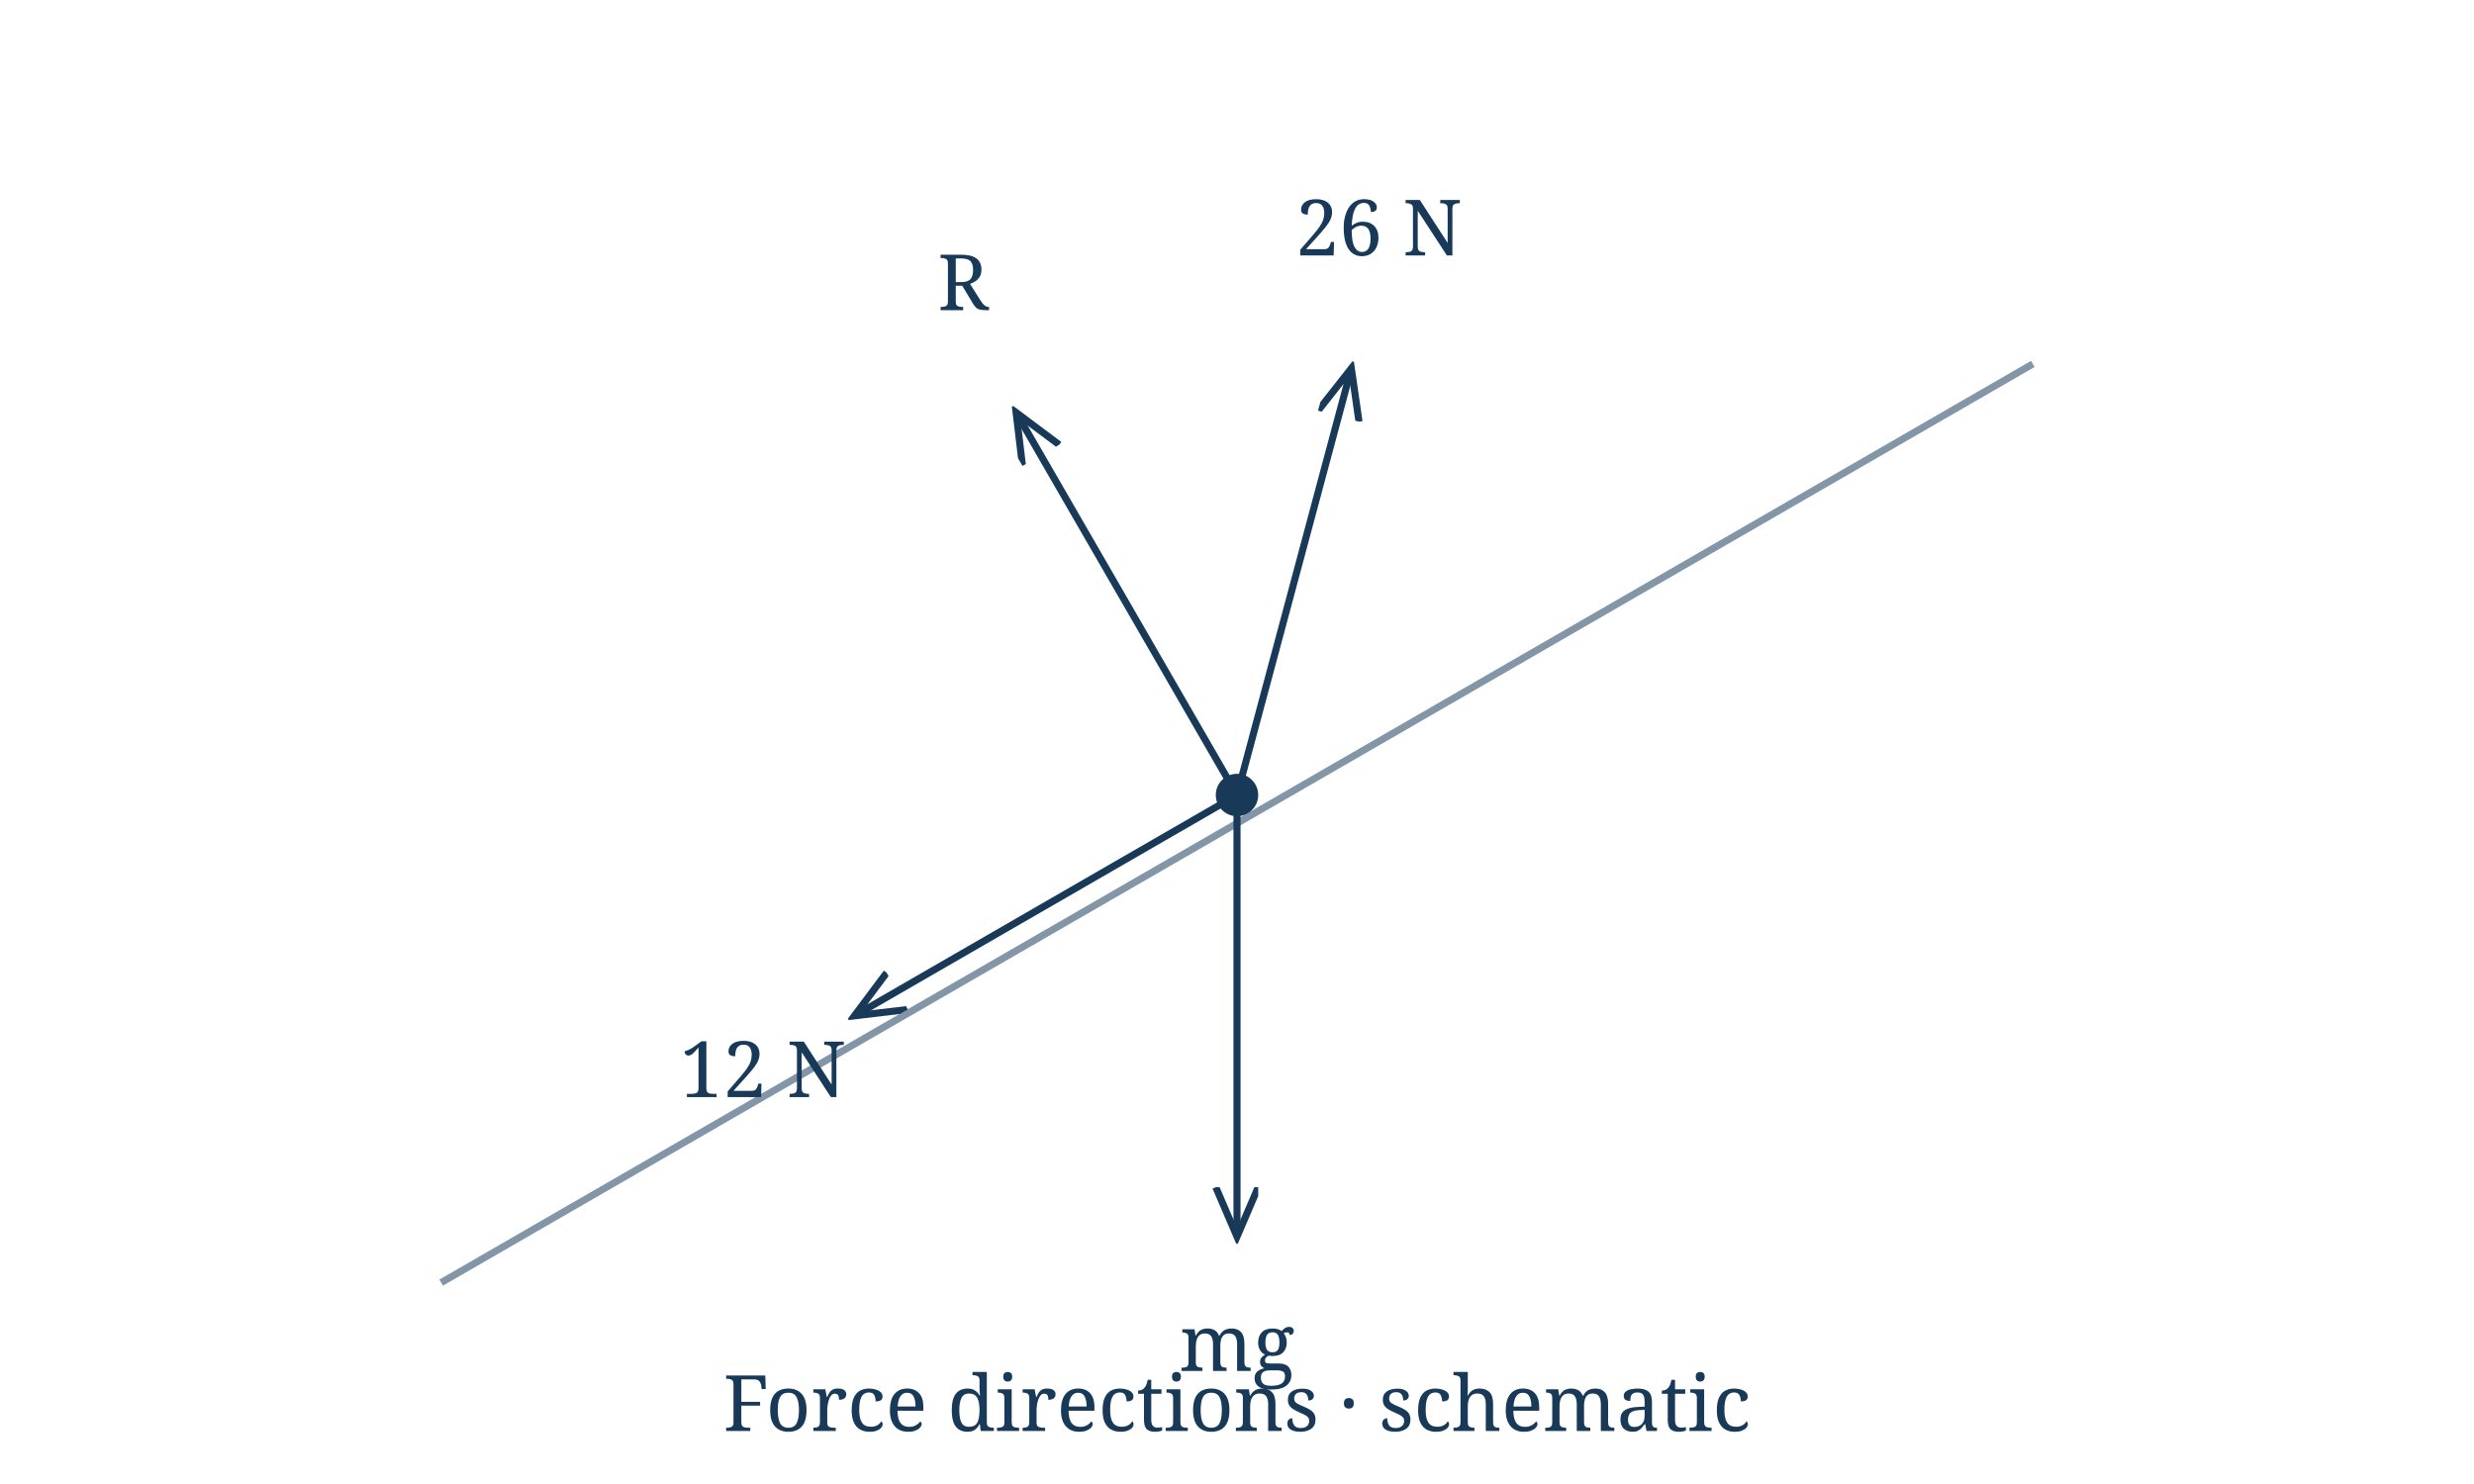
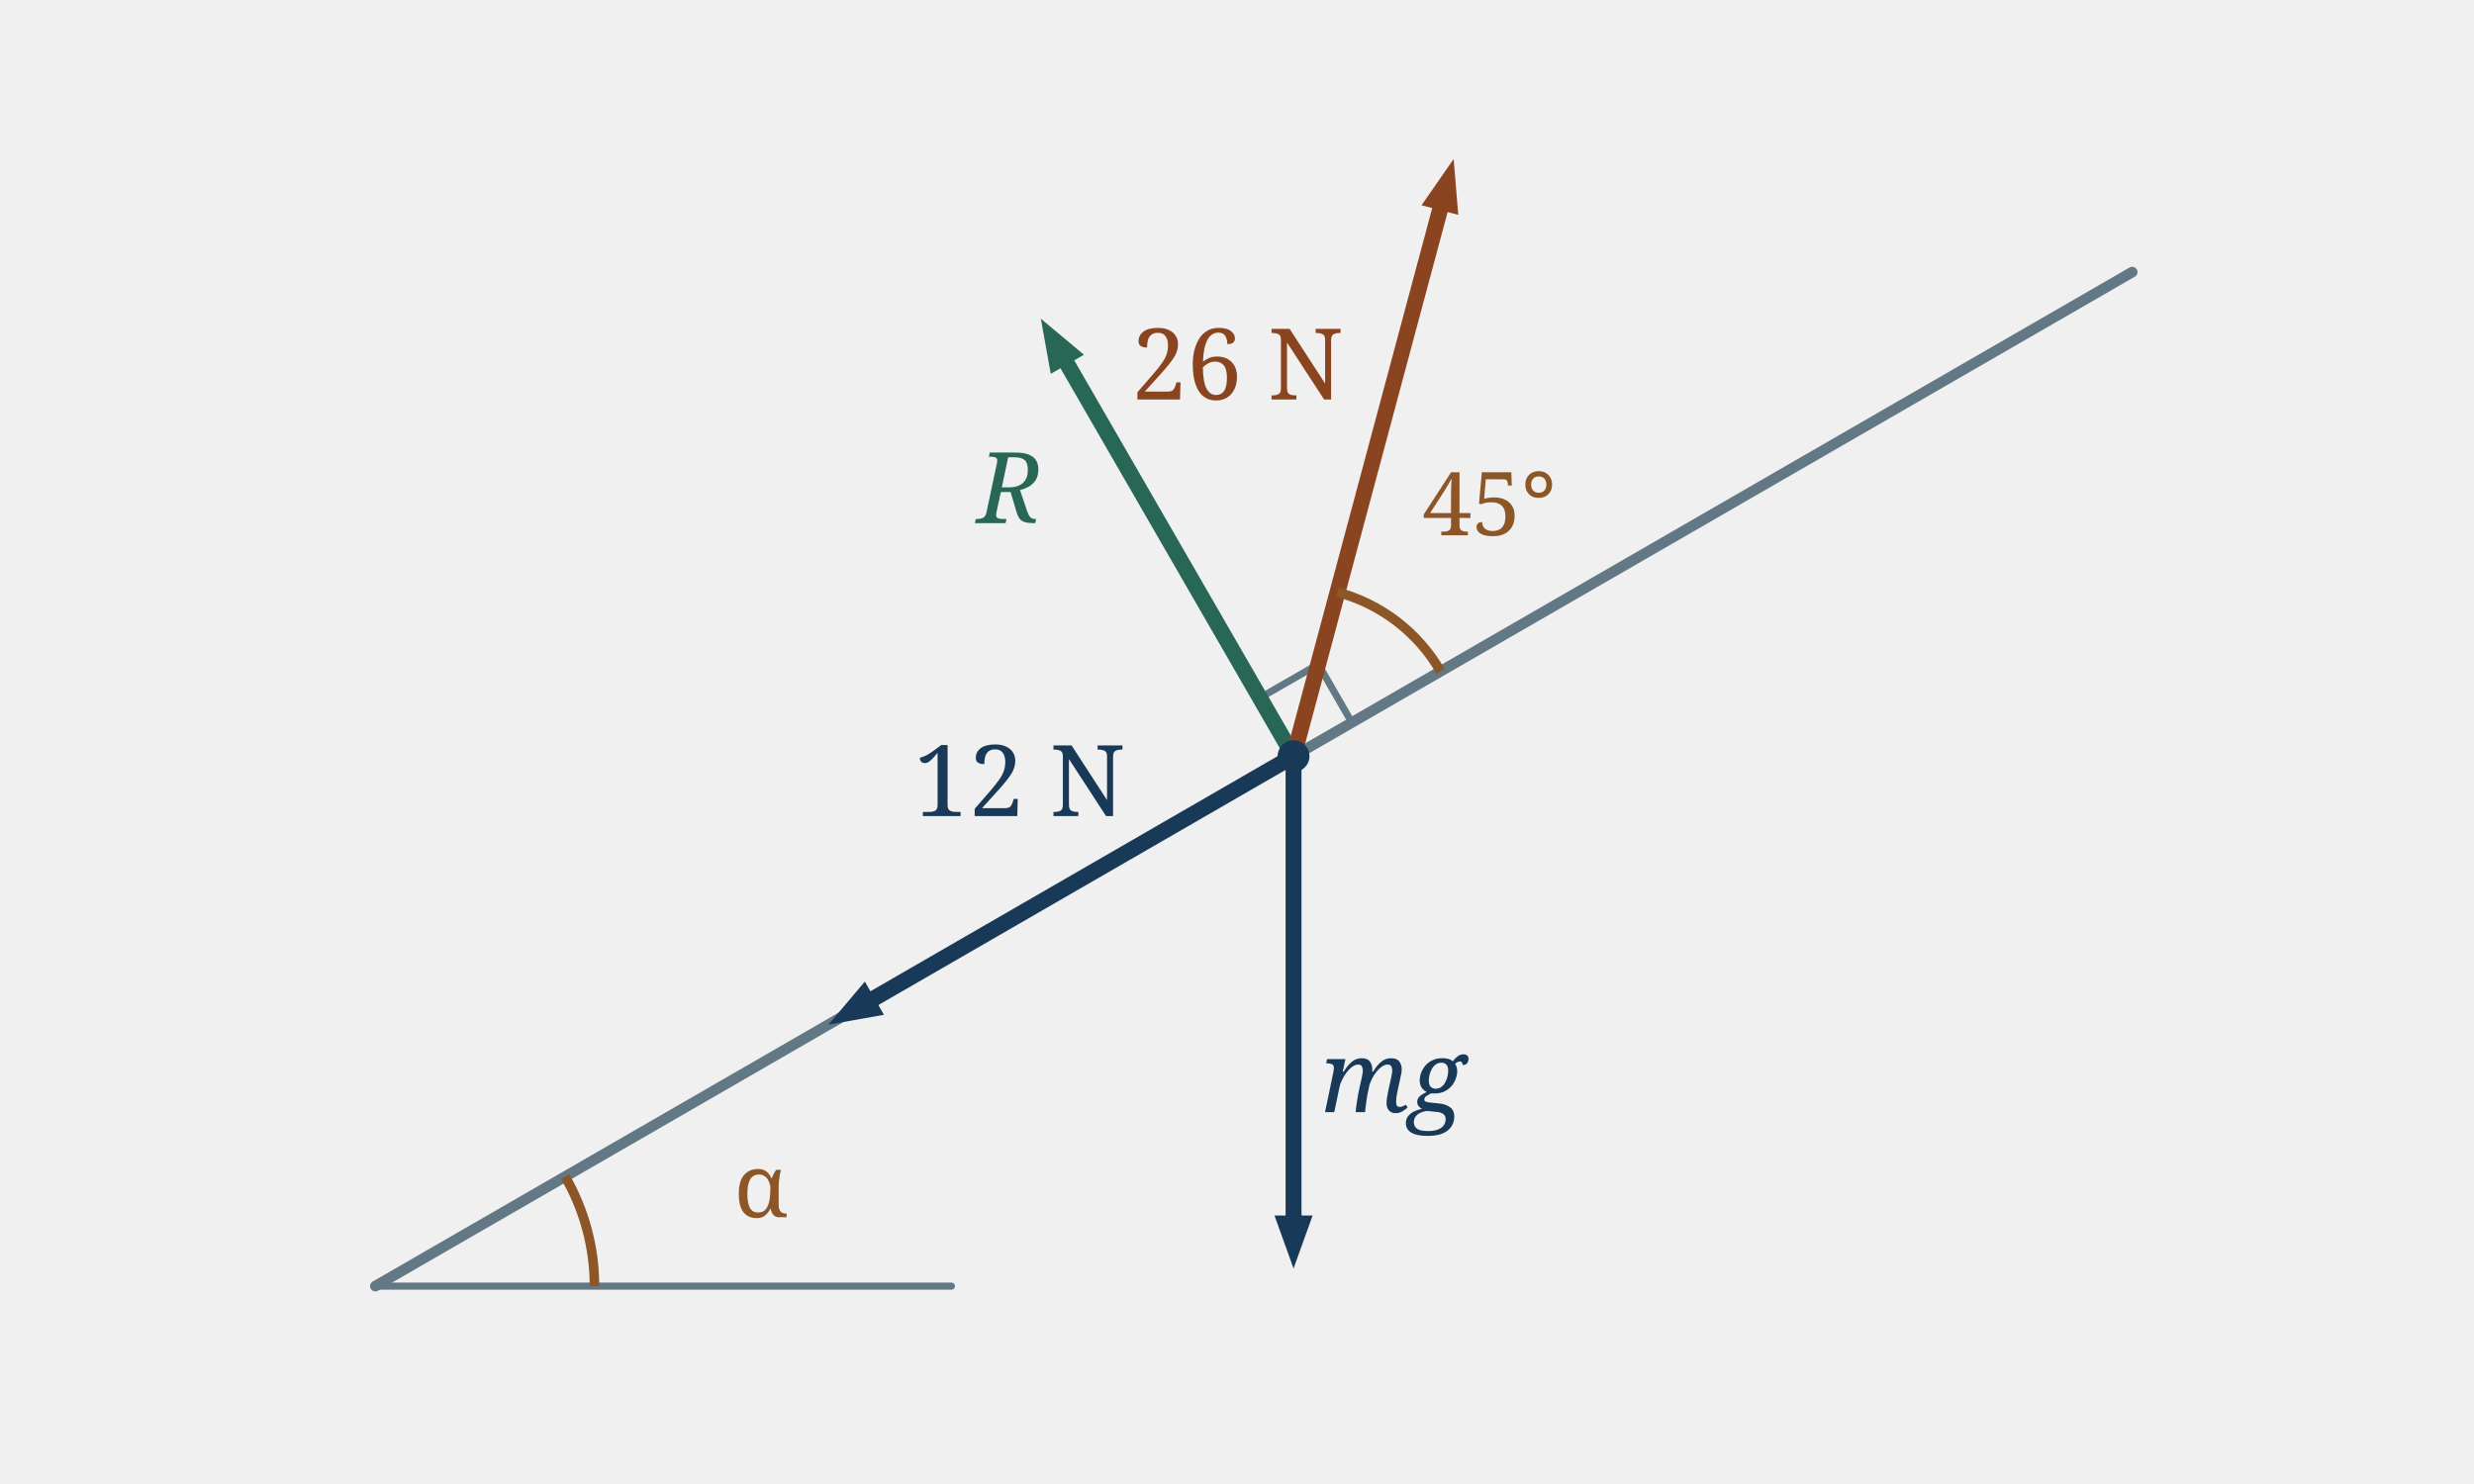
- <svg xmlns="http://www.w3.org/2000/svg" viewBox="0 0 700 420">
-   <defs>
-     <marker id="a" markerWidth="8" markerHeight="8" refX="7" refY="3" orient="auto">
-       <path d="M0 0L7 3L0 6" fill="none" stroke="#183957" />
-     </marker>
-   </defs>
-   <rect width="700" height="420" fill="white" />
-   <g font-family="Georgia,serif" font-size="22" fill="#183957" stroke-width="2">
-     <path d="M124.83 363.00L575.17 103.00" fill="none" stroke="#8296a8" />
-     <path d="M350.00 225.00L382.35 104.26" fill="none" stroke="#183957" marker-end="url(#a)" />
-     <text x="390.1" y="72.3" text-anchor="middle">26 N</text>
-     <path d="M350.00 225.00L241.75 287.50" fill="none" stroke="#183957" marker-end="url(#a)" />
-     <text x="215.8" y="310.5" text-anchor="middle">12 N</text>
-     <path d="M350.00 225.00L287.50 116.75" fill="none" stroke="#183957" marker-end="url(#a)" />
-     <text x="272.5" y="87.8" text-anchor="middle">R</text>
-     <path d="M350.00 225.00L350.00 350.00" fill="none" stroke="#183957" marker-end="url(#a)" />
-     <text x="350.0" y="388.0" text-anchor="middle">mg</text>
-     <circle cx="350" cy="225" r="6" fill="#183957" />
-     <text x="350.0" y="405.0" text-anchor="middle">Force directions · schematic</text>
-   </g>
+ <svg xmlns="http://www.w3.org/2000/svg" viewBox="0 0 700 420" role="img">
+   <path d="M106.2 364.0 L603.3 77.0" fill="none" stroke="#637885" stroke-width="3" stroke-linecap="round" />
+   <path d="M106.2 364.0 L269.2 364.0" fill="none" stroke="#637885" stroke-width="2" stroke-linecap="round" />
+   <path d="M168.2 364.0 A62 62 0 0 0 159.9 333.0" fill="none" stroke="#8d5627" stroke-width="2.7" />
+   <path d="M382.5 204.5 L373.0 188.0 L356.5 197.5" stroke="#637885" stroke-width="2" fill="none" />
+   <path d="M366.0 214.0 L302.0 103.1" fill="none" stroke="#286656" stroke-width="4.5" stroke-linecap="round" />
+   <path d="M294.5 90.2 L297.3 105.8 L306.7 100.4 Z" fill="#286656" />
+   <path d="M366.0 214.0 L366.0 344.0" fill="none" stroke="#183957" stroke-width="4.5" stroke-linecap="round" />
+   <path d="M366.0 359.0 L371.4 344.0 L360.6 344.0 Z" fill="#183957" />
+   <path d="M366.0 214.0 L407.4 59.5" fill="none" stroke="#8a4520" stroke-width="4.5" stroke-linecap="round" />
+   <path d="M411.3 45.0 L402.2 58.1 L412.6 60.8 Z" fill="#8a4520" />
+   <path d="M366.0 214.0 L247.4 282.5" fill="none" stroke="#183957" stroke-width="4.5" stroke-linecap="round" />
+   <path d="M234.4 290.0 L250.1 287.2 L244.7 277.8 Z" fill="#183957" />
+   <path d="M407.6 190.0 A48 48 0 0 0 378.4 167.6" fill="none" stroke="#8d5627" stroke-width="2.7" />
+   <circle cx="366" cy="214" r="4.5" fill="#183957" />
+   <text x="215.3" y="334.8" text-anchor="middle" dominant-baseline="central" font-family="Georgia, serif" font-size="25" fill="#8d5627">α</text>
+   <text x="285.7" y="137.2" text-anchor="middle" dominant-baseline="central" font-family="Georgia, serif" font-size="28" fill="#286656">
+     <tspan font-style="italic">R</tspan>
+   </text>
+   <text x="394.0" y="303.9" text-anchor="middle" dominant-baseline="central" font-family="Georgia, serif" font-size="28" fill="#183957">
+     <tspan font-style="italic">mg</tspan>
+   </text>
+   <text x="350.1" y="102.2" text-anchor="middle" dominant-baseline="central" font-family="Georgia, serif" font-size="28" fill="#8a4520">26 N</text>
+   <text x="288.4" y="220.1" text-anchor="middle" dominant-baseline="central" font-family="Georgia, serif" font-size="28" fill="#183957">12 N</text>
+   <text x="421.4" y="141.8" text-anchor="middle" dominant-baseline="central" font-family="Georgia, serif" font-size="25" fill="#8d5627">45°</text>
</svg>
